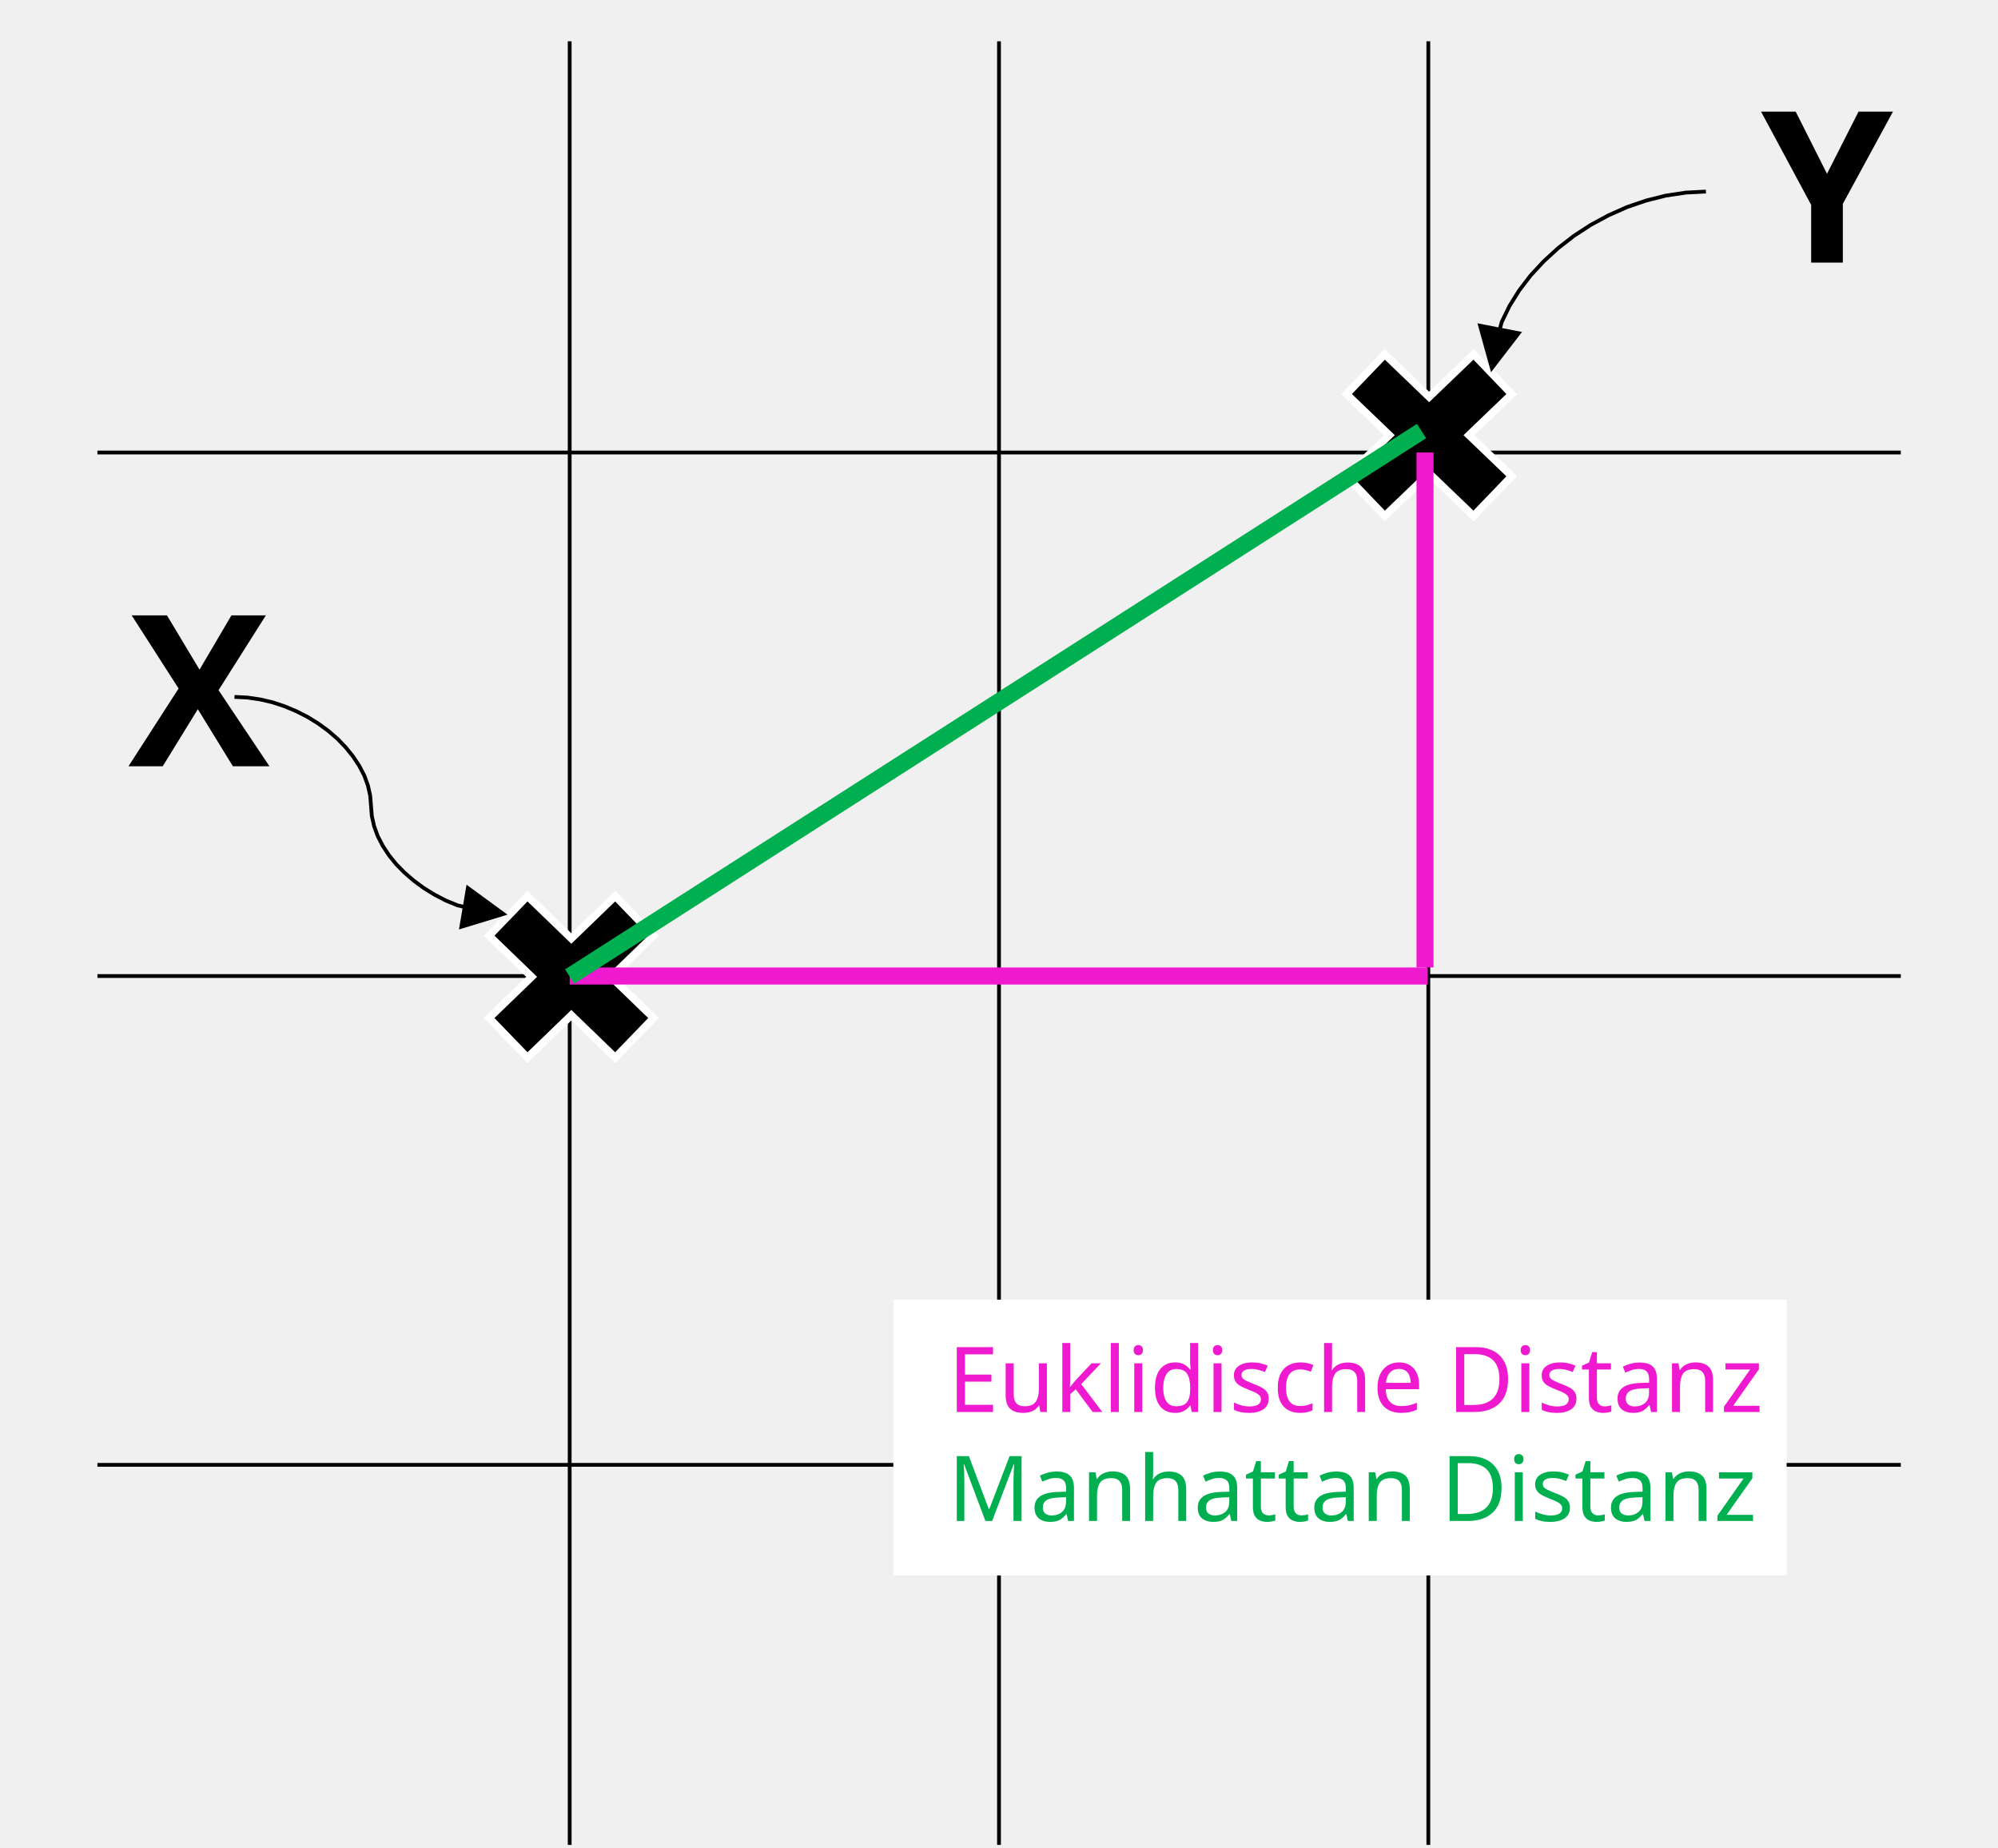
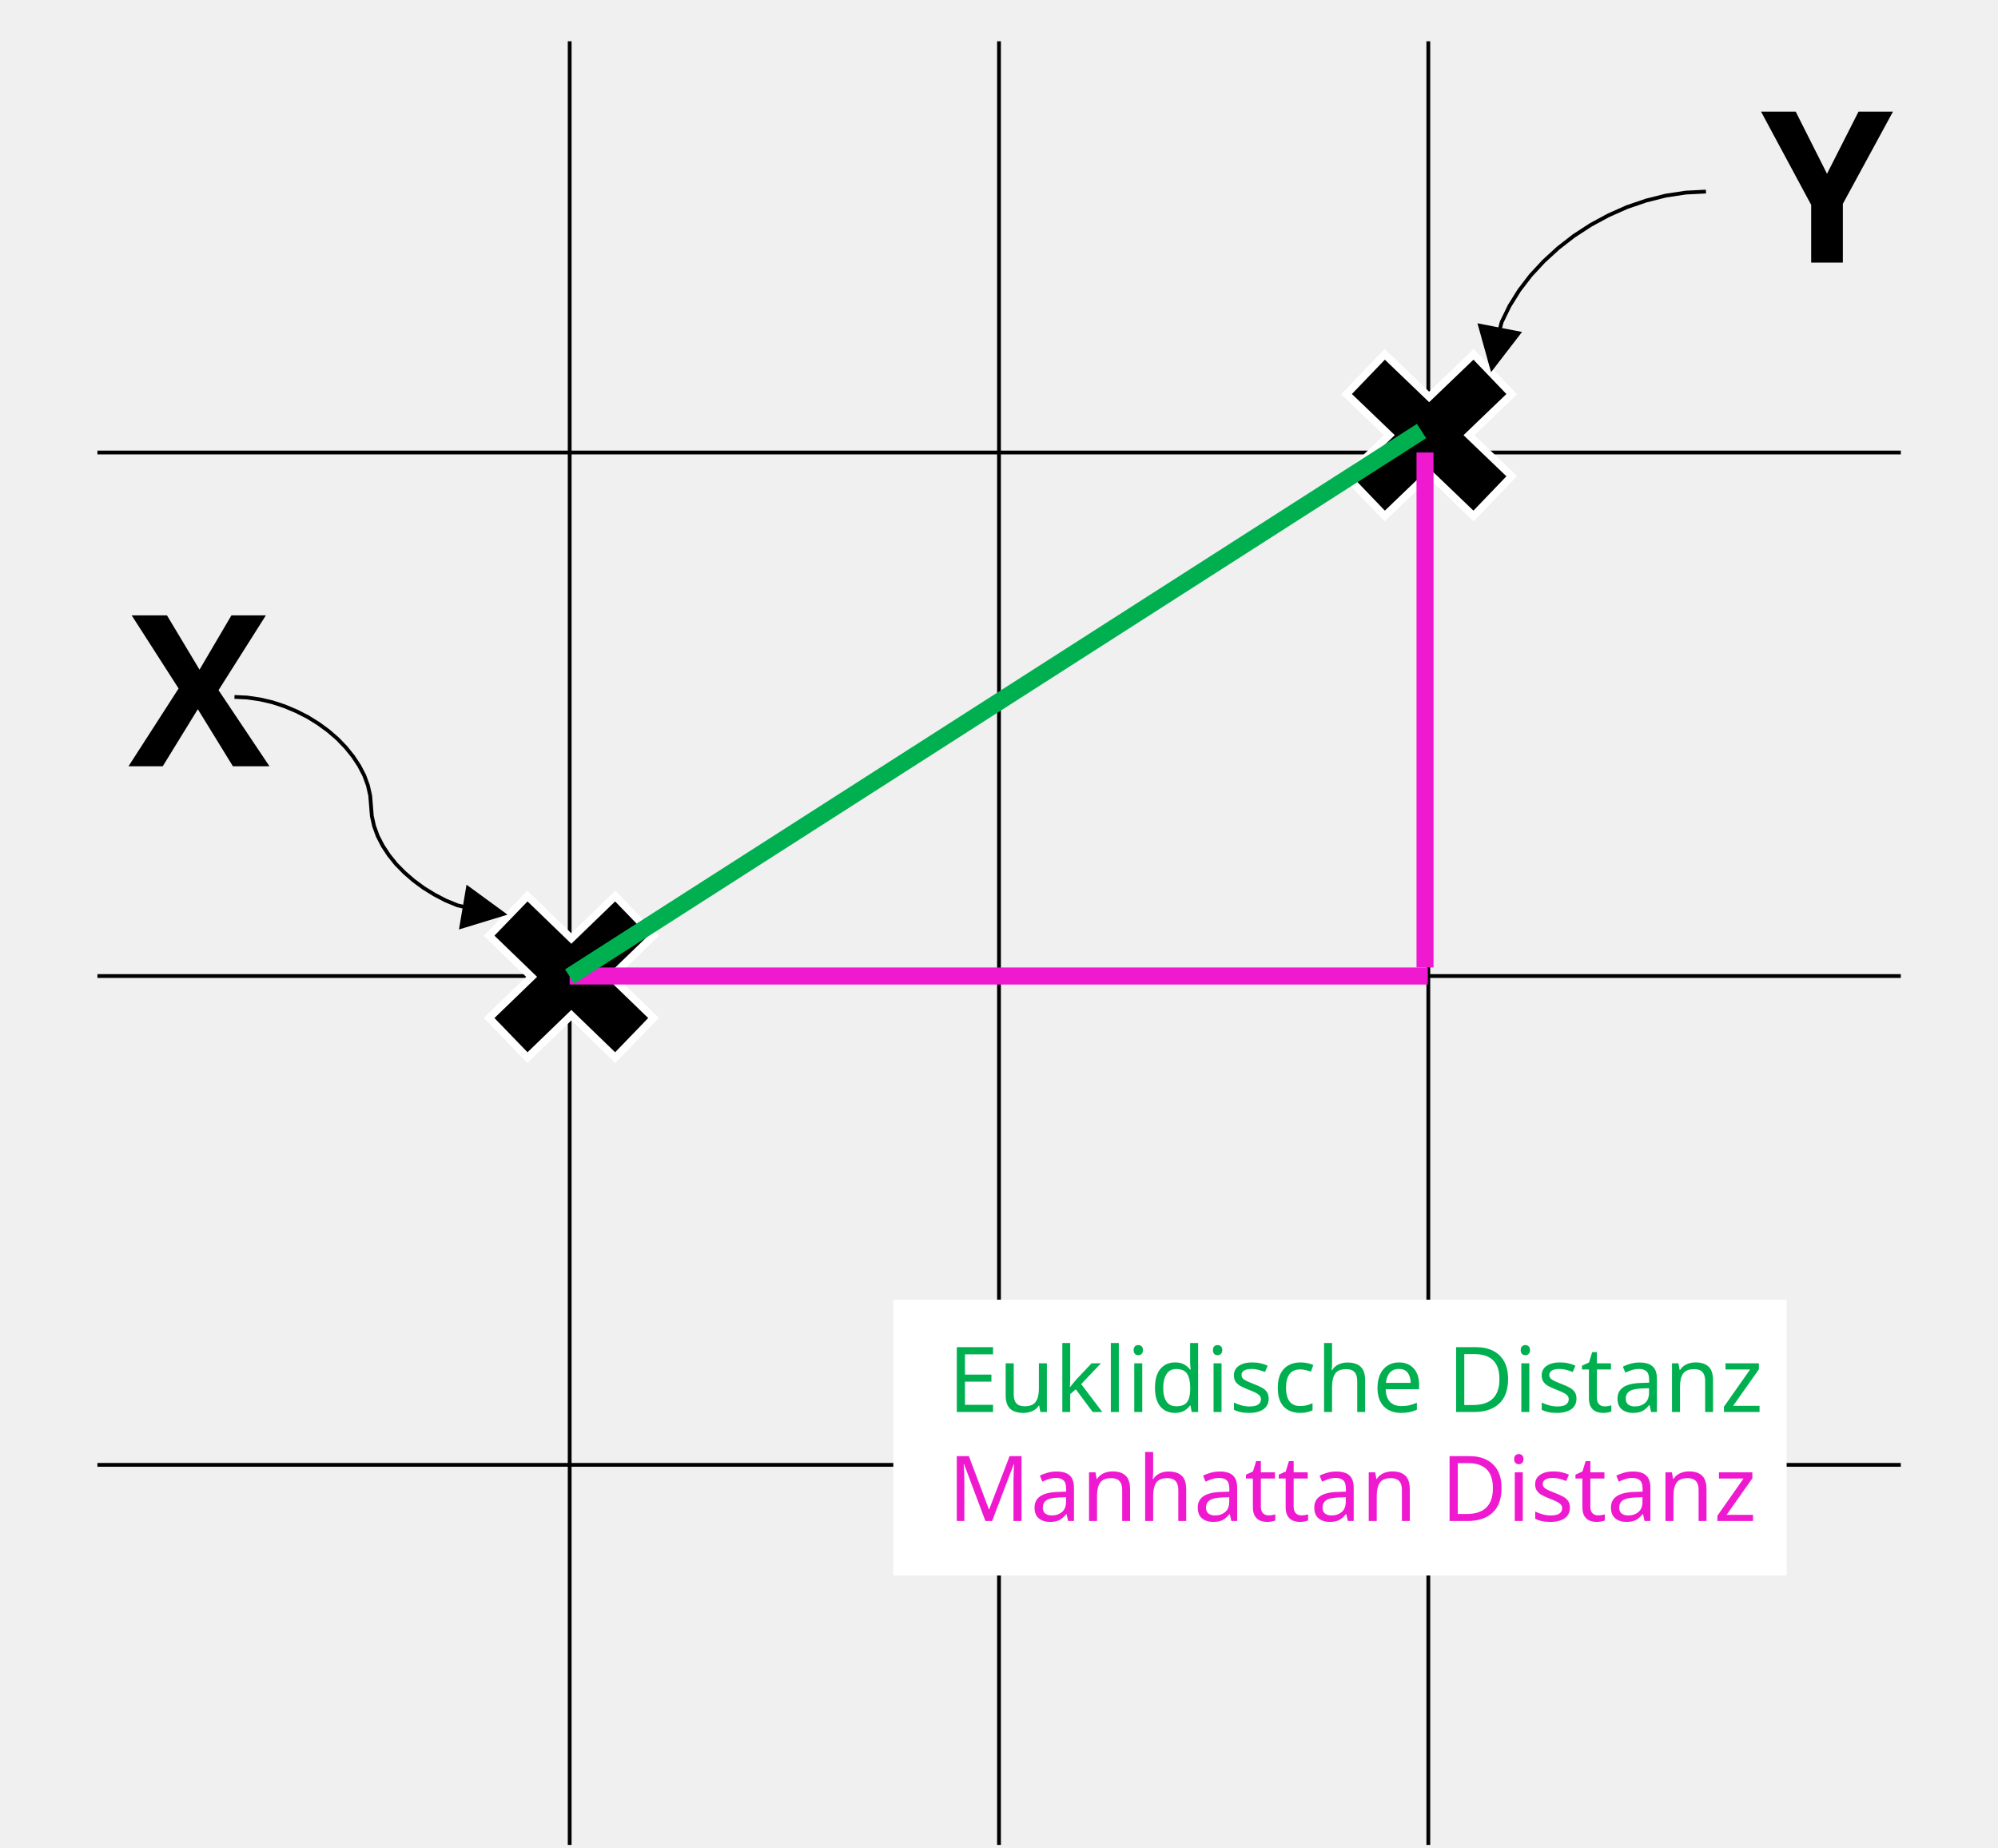
<svg xmlns="http://www.w3.org/2000/svg" width="1210" height="1119" xml:space="preserve" overflow="hidden">
  <defs>
    <clipPath id="clip0">
      <rect x="694" y="272" width="1210" height="1119" />
    </clipPath>
  </defs>
  <g clip-path="url(#clip0)" transform="translate(-694 -272)">
    <path d="M1039 297 1039 1389.14" stroke="#000000" stroke-width="2.292" stroke-miterlimit="8" fill="none" fill-rule="evenodd" />
    <path d="M1559 297 1559 1389.14" stroke="#000000" stroke-width="2.292" stroke-miterlimit="8" fill="none" fill-rule="evenodd" />
    <path d="M1299 297 1299 1389.14" stroke="#000000" stroke-width="2.292" stroke-miterlimit="8" fill="none" fill-rule="evenodd" />
    <path d="M1845.14 546 753 546" stroke="#000000" stroke-width="2.292" stroke-miterlimit="8" fill="none" fill-rule="evenodd" />
    <path d="M1845.14 863 753 863.001" stroke="#000000" stroke-width="2.292" stroke-miterlimit="8" fill="none" fill-rule="evenodd" />
    <path d="M1845.14 1159 753 1159" stroke="#000000" stroke-width="2.292" stroke-miterlimit="8" fill="none" fill-rule="evenodd" />
    <path d="M1509.48 510.655 1532.61 486.555 1559.5 512.357 1586.39 486.555 1609.52 510.655 1583.62 535.5 1609.52 560.345 1586.39 584.445 1559.5 558.642 1532.61 584.445 1509.48 560.345 1535.38 535.5Z" stroke="#FFFFFF" stroke-width="4.583" stroke-miterlimit="8" fill-rule="evenodd" />
    <path d="M990.204 838.615 1013.41 814.594 1040 840.282 1066.59 814.594 1089.8 838.615 1064.04 863.5 1089.8 888.385 1066.59 912.406 1040 886.718 1013.41 912.406 990.204 888.385 1015.96 863.5Z" stroke="#FFFFFF" stroke-width="4.583" stroke-miterlimit="8" fill-rule="evenodd" />
    <text font-family="Calibri,Calibri_MSFontService,sans-serif" font-weight="700" font-size="128" transform="matrix(1 0 0 1 771.817 736)">X</text>
    <text font-family="Calibri,Calibri_MSFontService,sans-serif" font-weight="700" font-size="128" transform="matrix(1 0 0 1 1760.51 431)">Y</text>
    <path d="M0.059-1.144 12.302-0.516 24.475 1.313 36.512 4.338 48.168 8.307 59.506 13.346 70.336 19.202 80.602 25.878 90.177 33.311 98.996 41.374 107.002 50.011 114.006 59.16 119.942 68.695 124.767 78.6 126.856 86.594 124.639 87.173 122.579 79.29 122.657 79.502 117.907 69.752 117.965 69.856 112.09 60.418 112.153 60.509 105.215 51.447 105.285 51.529 97.347 42.967 97.414 43.033 88.664 35.033 88.735 35.093 79.235 27.718 79.313 27.773 69.125 21.148 69.205 21.195 58.455 15.383 58.535 15.422 47.285 10.422 47.381 10.46 35.818 6.522 35.908 6.549 23.971 3.549 24.08 3.571 12.017 1.758 12.129 1.769-0.059 1.144ZM138.369 79.759 130.123 109.379 111.375 85.01Z" transform="matrix(-1 1.22465e-16 1.22465e-16 1 1727.12 388)" />
    <path d="M836.055 692.856 843.861 693.233 851.65 694.373 859.31 696.146 866.778 698.614 873.983 701.648 880.938 705.189 887.454 709.237 893.589 713.728 899.226 718.605 904.298 723.867 908.739 729.387 912.551 735.168 915.676 741.162 917.914 747.302 919.323 753.578 919.83 759.845 920.33 766.033 920.306 765.874 921.681 771.999 921.639 771.858 923.827 777.858 923.768 777.725 926.831 783.662 926.769 783.557 930.519 789.244 930.455 789.157 934.83 794.594 934.753 794.507 939.815 799.632 939.75 799.571 945.312 804.384 945.244 804.329 951.244 808.766 951.163 808.712 957.663 812.712 957.594 812.672 964.406 816.235 964.312 816.191 971.437 819.128 971.264 819.073 979.026 820.908 978.499 823.138 970.648 821.282 963.39 818.29 956.496 814.684 949.92 810.638 943.846 806.145 938.216 801.275 933.081 796.076 928.636 790.551 924.822 784.767 921.698 778.711 919.461 772.573 918.052 766.298 917.545 760.03 917.045 753.842 917.069 754.001 915.694 747.876 915.736 748.018 913.548 742.018 913.609 742.155 910.546 736.28 910.606 736.381 906.856 730.693 906.92 730.781 902.545 725.343 902.612 725.42 897.612 720.233 897.688 720.304 892.125 715.492 892.198 715.55 886.136 711.112 886.208 711.161 879.77 707.161 879.855 707.209 872.98 703.709 873.055 703.744 865.93 700.744 866.015 700.776 858.64 698.338 858.742 698.366 851.179 696.616 851.272 696.634 843.584 695.509 843.695 695.52 835.945 695.145ZM976.534 807.702 1001.36 825.842 971.952 834.817Z" />
    <path d="M1558.69 863 1039 863.001" stroke="#EF19D0" stroke-width="10.312" stroke-miterlimit="8" fill="none" fill-rule="evenodd" />
    <path d="M1557 546 1557 857.811" stroke="#EF19D0" stroke-width="10.312" stroke-miterlimit="8" fill="none" fill-rule="evenodd" />
    <path d="M0 0 515.891 330.309" stroke="#00B050" stroke-width="10.312" stroke-miterlimit="8" fill="none" fill-rule="evenodd" transform="matrix(1 0 0 -1 1039 863.309)" />
    <rect x="1235" y="1059" width="541" height="167" fill="#FFFFFF" />
-     <text fill="#EF19D0" font-family="Calibri,Calibri_MSFontService,sans-serif" font-weight="400" font-size="55" transform="matrix(1 0 0 1 1268.11 1127)">Euklidische Distanz</text>
-     <text fill="#00B050" font-family="Calibri,Calibri_MSFontService,sans-serif" font-weight="400" font-size="55" transform="matrix(1 0 0 1 1268.11 1193)">Manhattan Distanz</text>
+     <text fill="#00B050" font-family="Calibri,Calibri_MSFontService,sans-serif" font-weight="400" font-size="55" transform="matrix(1 0 0 1 1268.11 1127)">Euklidische Distanz</text>
+     <text fill="#EF19D0" font-family="Calibri,Calibri_MSFontService,sans-serif" font-weight="400" font-size="55" transform="matrix(1 0 0 1 1268.11 1193)">Manhattan Distanz</text>
  </g>
</svg>
